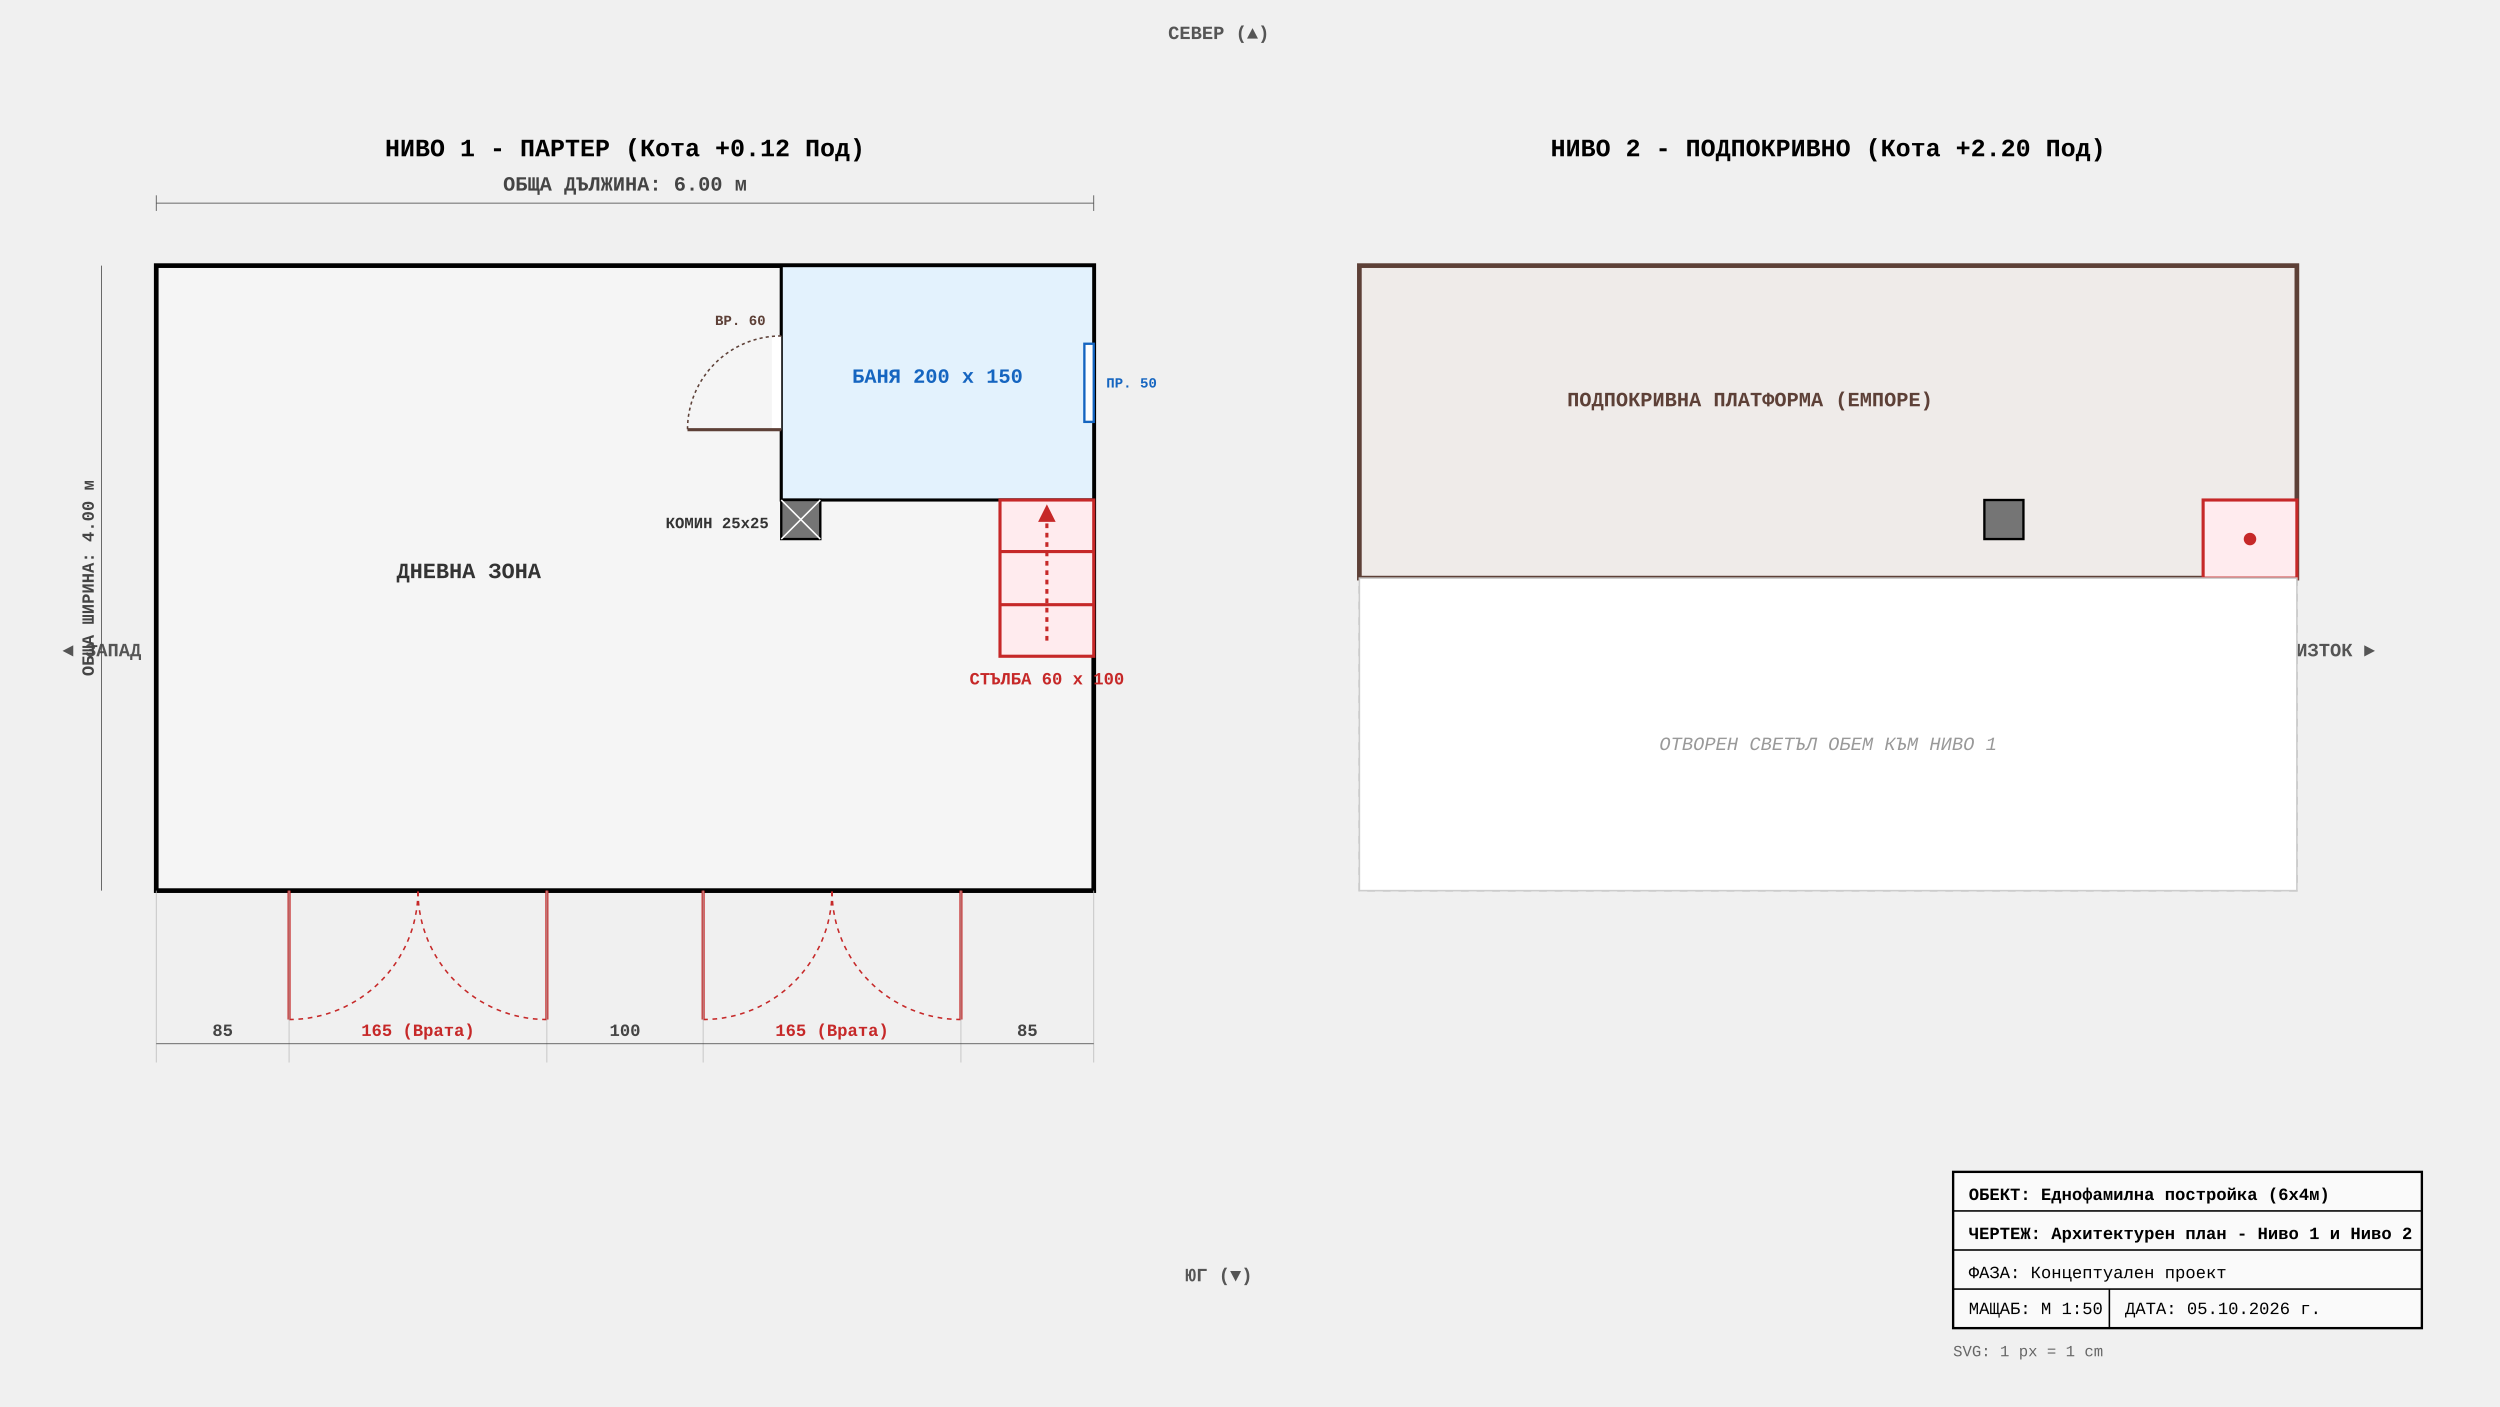
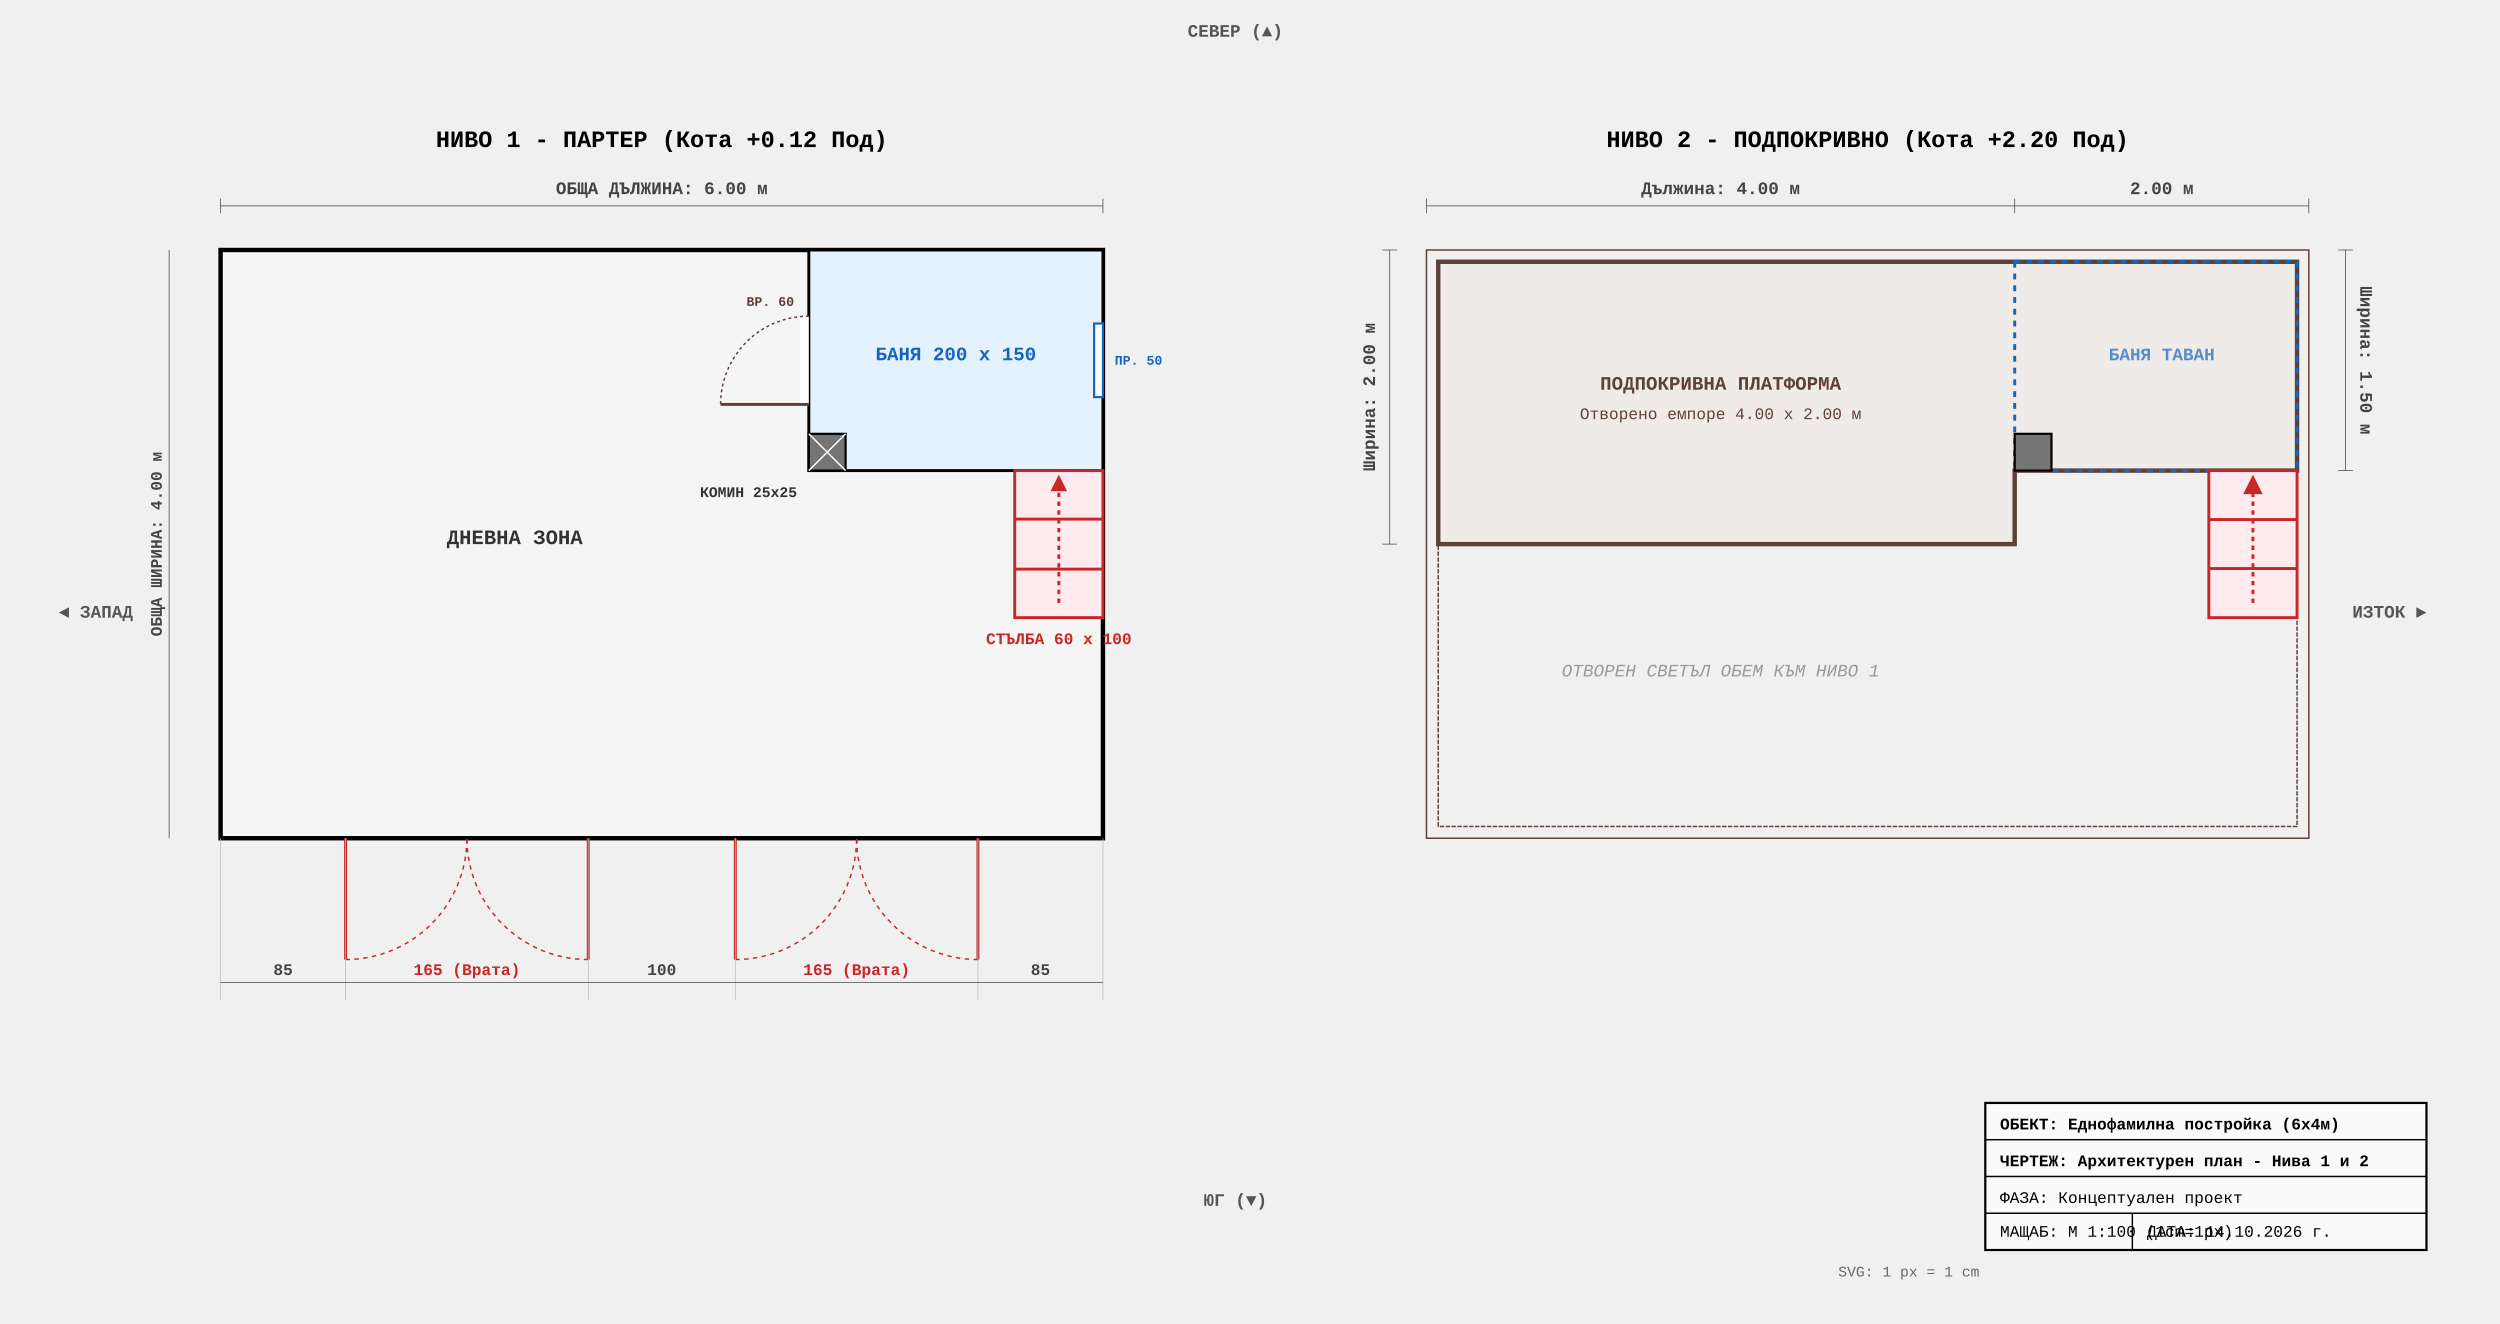
- <svg xmlns="http://www.w3.org/2000/svg" viewBox="0 0 1600 900" width="100%" height="100%" style="background-color: #ffffff; font-family: 'Courier New', Courier, monospace;">
-   <g transform="translate(780, 40)" font-size="12" font-weight="bold" fill="#555" text-anchor="middle">
+ <svg xmlns="http://www.w3.org/2000/svg" viewBox="0 0 1700 900" width="100%" height="100%" style="background-color: #ffffff; font-family: 'Courier New', Courier, monospace;">
+   <g transform="translate(840, 40)" font-size="12" font-weight="bold" fill="#555" text-anchor="middle">
    <text x="0" y="-15">СЕВЕР (▲)</text>
    <text x="0" y="780">ЮГ (▼)</text>
-     <text x="-740" y="380" text-anchor="start">◄ ЗАПАД</text>
-     <text x="740" y="380" text-anchor="end">ИЗТОК ►</text>
+     <text x="-800" y="380" text-anchor="start">◄ ЗАПАД</text>
+     <text x="810" y="380" text-anchor="end">ИЗТОК ►</text>
  </g>
-   <g transform="translate(50, 120)">
+   <g transform="translate(100, 120)">
+     <text x="350" y="-20" font-size="16" font-weight="bold" text-anchor="middle" fill="#000">НИВО 1 - ПАРТЕР (Кота +0.12 Под)</text>
    <g font-size="11" fill="#444" stroke="#444" stroke-width="0.5">
-       <line x1="50" y1="10" x2="650" y2="10" />
-       <line x1="50" y1="5" x2="50" y2="15" />
-       <line x1="650" y1="5" x2="650" y2="15" />
-       <text x="350" y="2" stroke="none" text-anchor="middle" font-weight="bold" font-size="13">ОБЩА ДЪЛЖИНА: 6.00 м</text>
+       <line x1="50" y1="20" x2="650" y2="20" />
+       <line x1="50" y1="15" x2="50" y2="25" />
+       <line x1="650" y1="15" x2="650" y2="25" />
+       <text x="350" y="12" stroke="none" text-anchor="middle" font-weight="bold" font-size="12">ОБЩА ДЪЛЖИНА: 6.00 м</text>
    </g>
-     <text x="350" y="-20" font-size="16" font-weight="bold" text-anchor="middle" fill="#000">НИВО 1 - ПАРТЕР (Кота +0.12 Под)</text>
    <rect x="50" y="50" width="600" height="400" fill="#f5f5f5" stroke="#000" stroke-width="3" />
    <rect x="450" y="50" width="200" height="150" fill="#e3f2fd" stroke="#000" stroke-width="2" />
    <text x="550" y="125" font-size="13" font-weight="bold" text-anchor="middle" fill="#1565c0">БАНЯ 200 х 150</text>
    <rect x="644" y="100" width="6" height="50" fill="#ffffff" stroke="#1565c0" stroke-width="1.5" />
    <text x="658" y="128" font-size="9" fill="#1565c0" font-weight="bold">ПР. 50</text>
    <rect x="444" y="95" width="6" height="60" fill="#ffffff" stroke="#1565c0" stroke-width="0" />
    <line x1="450" y1="155" x2="390" y2="155" stroke="#5d4037" stroke-width="2" />
    <path d="M 450,95 A 60,60 0 0,0 390,155" fill="none" stroke="#5d4037" stroke-dasharray="2,2" />
    <text x="440" y="88" font-size="9" fill="#5d4037" font-weight="bold" text-anchor="end">ВР. 60</text>
-     <rect x="450" y="200" width="25" height="25" fill="#757575" stroke="#000" stroke-width="1.5" />
-     <line x1="450" y1="200" x2="475" y2="225" stroke="#fff" />
-     <line x1="475" y1="200" x2="450" y2="225" stroke="#fff" />
+     <rect x="450" y="175" width="25" height="25" fill="#757575" stroke="#000" stroke-width="1.5" />
+     <line x1="450" y1="175" x2="475" y2="200" stroke="#fff" />
+     <line x1="475" y1="175" x2="450" y2="200" stroke="#fff" />
    <text x="442" y="218" font-size="10" fill="#333" font-weight="bold" text-anchor="end">КОМИН 25х25</text>
    <g fill="#ffebee" stroke="#c62828" stroke-width="2">
      <rect x="590" y="200" width="60" height="100" />
      <line x1="590" y1="233" x2="650" y2="233" />
      <line x1="590" y1="267" x2="650" y2="267" />
      <line x1="620" y1="290" x2="620" y2="210" stroke-dasharray="3,3" />
      <polygon points="620,205 616,213 624,213" fill="#c62828" />
    </g>
    <text x="620" y="318" font-size="11" fill="#c62828" font-weight="bold" text-anchor="middle">СТЪЛБА 60 х 100</text>
    <text x="250" y="250" font-size="14" font-weight="bold" fill="#333" text-anchor="middle">ДНЕВНА ЗОНА</text>
    <line x1="135" y1="450" x2="135" y2="532.5" stroke="#c62828" stroke-width="2" />
    <line x1="300" y1="450" x2="300" y2="532.5" stroke="#c62828" stroke-width="2" />
    <path d="M 135,532.5 A 82.5,82.5 0 0,0 217.5,450" fill="none" stroke="#c62828" stroke-dasharray="3,3" />
    <path d="M 300,532.5 A 82.5,82.5 0 0,1 217.5,450" fill="none" stroke="#c62828" stroke-dasharray="3,3" />
    <line x1="400" y1="450" x2="400" y2="532.5" stroke="#c62828" stroke-width="2" />
    <line x1="565" y1="450" x2="565" y2="532.5" stroke="#c62828" stroke-width="2" />
    <path d="M 400,532.5 A 82.5,82.5 0 0,0 482.5,450" fill="none" stroke="#c62828" stroke-dasharray="3,3" />
    <path d="M 565,532.5 A 82.5,82.5 0 0,1 482.5,450" fill="none" stroke="#c62828" stroke-dasharray="3,3" />
    <g font-size="11" fill="#444" stroke="#444" stroke-width="0.5">
      <line x1="50" y1="450" x2="50" y2="560" stroke="#bbb" />
      <line x1="135" y1="450" x2="135" y2="560" stroke="#bbb" />
      <line x1="300" y1="450" x2="300" y2="560" stroke="#bbb" />
      <line x1="400" y1="450" x2="400" y2="560" stroke="#bbb" />
      <line x1="565" y1="450" x2="565" y2="560" stroke="#bbb" />
      <line x1="650" y1="450" x2="650" y2="560" stroke="#bbb" />
      <line x1="50" y1="548" x2="650" y2="548" />
      <text x="92.5" y="543" stroke="none" text-anchor="middle" font-weight="bold">85</text>
      <text x="217.5" y="543" stroke="none" text-anchor="middle" fill="#c62828" font-weight="bold">165 (Врата)</text>
      <text x="350" y="543" stroke="none" text-anchor="middle" font-weight="bold">100</text>
      <text x="482.5" y="543" stroke="none" text-anchor="middle" fill="#c62828" font-weight="bold">165 (Врата)</text>
      <text x="607.5" y="543" stroke="none" text-anchor="middle" font-weight="bold">85</text>
    </g>
    <g font-size="11" fill="#444" stroke="#444" stroke-width="0.5">
      <line x1="15" y1="50" x2="15" y2="450" />
      <text x="10" y="250" stroke="none" text-anchor="middle" font-weight="bold" transform="rotate(-90 10 250)">ОБЩА ШИРИНА: 4.00 м</text>
    </g>
  </g>
-   <g transform="translate(820, 120)">
+   <g transform="translate(920, 120)">
    <text x="350" y="-20" font-size="16" font-weight="bold" text-anchor="middle" fill="#000">НИВО 2 - ПОДПОКРИВНО (Кота +2.20 Под)</text>
-     <rect x="50" y="50" width="600" height="400" fill="none" stroke="#bbb" stroke-width="1" stroke-dasharray="5,5" />
-     <rect x="50" y="50" width="600" height="200" fill="#efebe9" stroke="#5d4037" stroke-width="3" />
-     <text x="300" y="140" font-size="13" font-weight="bold" fill="#5d4037" text-anchor="middle">ПОДПОКРИВНА ПЛАТФОРМА (ЕМПОРЕ)</text>
-     <rect x="450" y="200" width="25" height="25" fill="#757575" stroke="#000" stroke-width="1.5" />
+     <g font-size="12" fill="#444" stroke="#444" stroke-width="0.5">
+       <line x1="50" y1="20" x2="450" y2="20" />
+       <line x1="50" y1="15" x2="50" y2="25" />
+       <line x1="450" y1="15" x2="450" y2="25" />
+       <text x="250" y="12" stroke="none" text-anchor="middle" font-weight="bold">Дължина: 4.00 м</text>
+       <line x1="450" y1="20" x2="650" y2="20" />
+       <line x1="650" y1="15" x2="650" y2="25" />
+       <text x="550" y="12" stroke="none" text-anchor="middle" font-weight="bold">2.00 м</text>
+       <line x1="25" y1="50" x2="25" y2="250" />
+       <line x1="20" y1="50" x2="30" y2="50" />
+       <line x1="20" y1="250" x2="30" y2="250" />
+       <text x="15" y="150" stroke="none" text-anchor="middle" font-weight="bold" transform="rotate(-90 15 150)">Ширина: 2.00 м</text>
+       <line x1="675" y1="50" x2="675" y2="200" />
+       <line x1="670" y1="50" x2="680" y2="50" />
+       <line x1="670" y1="200" x2="680" y2="200" />
+       <text x="685" y="125" stroke="none" text-anchor="middle" font-weight="bold" transform="rotate(90 685 125)">Ширина: 1.50 м</text>
+     </g>
+     <rect x="50" y="50" width="600" height="400" fill="none" stroke="#5d4037" stroke-width="1" />
+     <rect x="58" y="58" width="584" height="384" fill="none" stroke="#5d4037" stroke-width="1" stroke-dasharray="3,1" />
+     <polygon points="58,58 642,58 642,200 450,200 450,250 58,250" fill="#efebe9" stroke="#5d4037" stroke-width="3" />
+     <text x="250" y="145" font-size="13" font-weight="bold" fill="#5d4037" text-anchor="middle">ПОДПОКРИВНА ПЛАТФОРМА</text>
+     <text x="250" y="165" font-size="11" fill="#5d4037" text-anchor="middle">Отворено емпоре 4.00 х 2.00 м</text>
+     <rect x="450" y="58" width="192" height="142" fill="none" stroke="#1565c0" stroke-width="2" stroke-dasharray="4,4" />
+     <text x="550" y="125" font-size="12" font-weight="bold" fill="#1565c0" text-anchor="middle" fill-opacity="0.7">БАНЯ ТАВАН</text>
+     <rect x="450" y="175" width="25" height="25" fill="#757575" stroke="#000" stroke-width="1.5" />
    <g fill="#ffebee" stroke="#c62828" stroke-width="2">
-       <rect x="590" y="200" width="60" height="50" />
-       <circle cx="620" cy="225" r="3" fill="#c62828" />
+       <rect x="582" y="200" width="60" height="100" />
+       <line x1="582" y1="233.3" x2="642" y2="233.3" />
+       <line x1="582" y1="266.6" x2="642" y2="266.6" />
+       <line x1="612" y1="290" x2="612" y2="210" stroke-dasharray="3,3" />
+       <polygon points="612,205 607,215 617,215" fill="#c62828" />
    </g>
-     <rect x="50" y="250" width="600" height="200" fill="#fff" stroke="#ccc" stroke-width="1" />
-     <text x="350" y="360" font-size="12" fill="#999" text-anchor="middle" font-style="italic">ОТВОРЕН СВЕТЪЛ ОБЕМ КЪМ НИВО 1</text>
+     <text x="250" y="340" font-size="12" fill="#999" text-anchor="middle" font-style="italic">ОТВОРЕН СВЕТЪЛ ОБЕМ КЪМ НИВО 1</text>
  </g>
-   <g transform="translate(1250, 750)" font-size="11" fill="#000">
+   <g transform="translate(1350, 750)" font-size="11" fill="#000" font-family="'Courier New', Courier, monospace;">
    <rect x="0" y="0" width="300" height="100" fill="#fafafa" stroke="#000" stroke-width="1.5" />
    <line x1="0" y1="25" x2="300" y2="25" stroke="#000" />
    <line x1="0" y1="50" x2="300" y2="50" stroke="#000" />
    <line x1="0" y1="75" x2="300" y2="75" stroke="#000" />
    <line x1="100" y1="75" x2="100" y2="100" stroke="#000" />
    <text x="10" y="18" font-weight="bold">ОБЕКТ: Еднофамилна постройка (6х4м)</text>
-     <text x="10" y="43" font-weight="bold">ЧЕРТЕЖ: Архитектурен план - Ниво 1 и Ниво 2</text>
+     <text x="10" y="43" font-weight="bold">ЧЕРТЕЖ: Архитектурен план - Нива 1 и 2</text>
    <text x="10" y="68">ФАЗА: Концептуален проект</text>
-     <text x="10" y="91">МАЩАБ: М 1:50</text>
-     <text x="110" y="91">ДАТА: 05.10.2026 г.</text>
+     <text x="10" y="91">МАЩАБ: М 1:100 (1cm=1px)</text>
+     <text x="110" y="91">ДАТА: 14.10.2026 г.</text>
  </g>
  <text x="1250" y="868" font-size="10" fill="#666">SVG: 1 px = 1 cm</text>
</svg>
